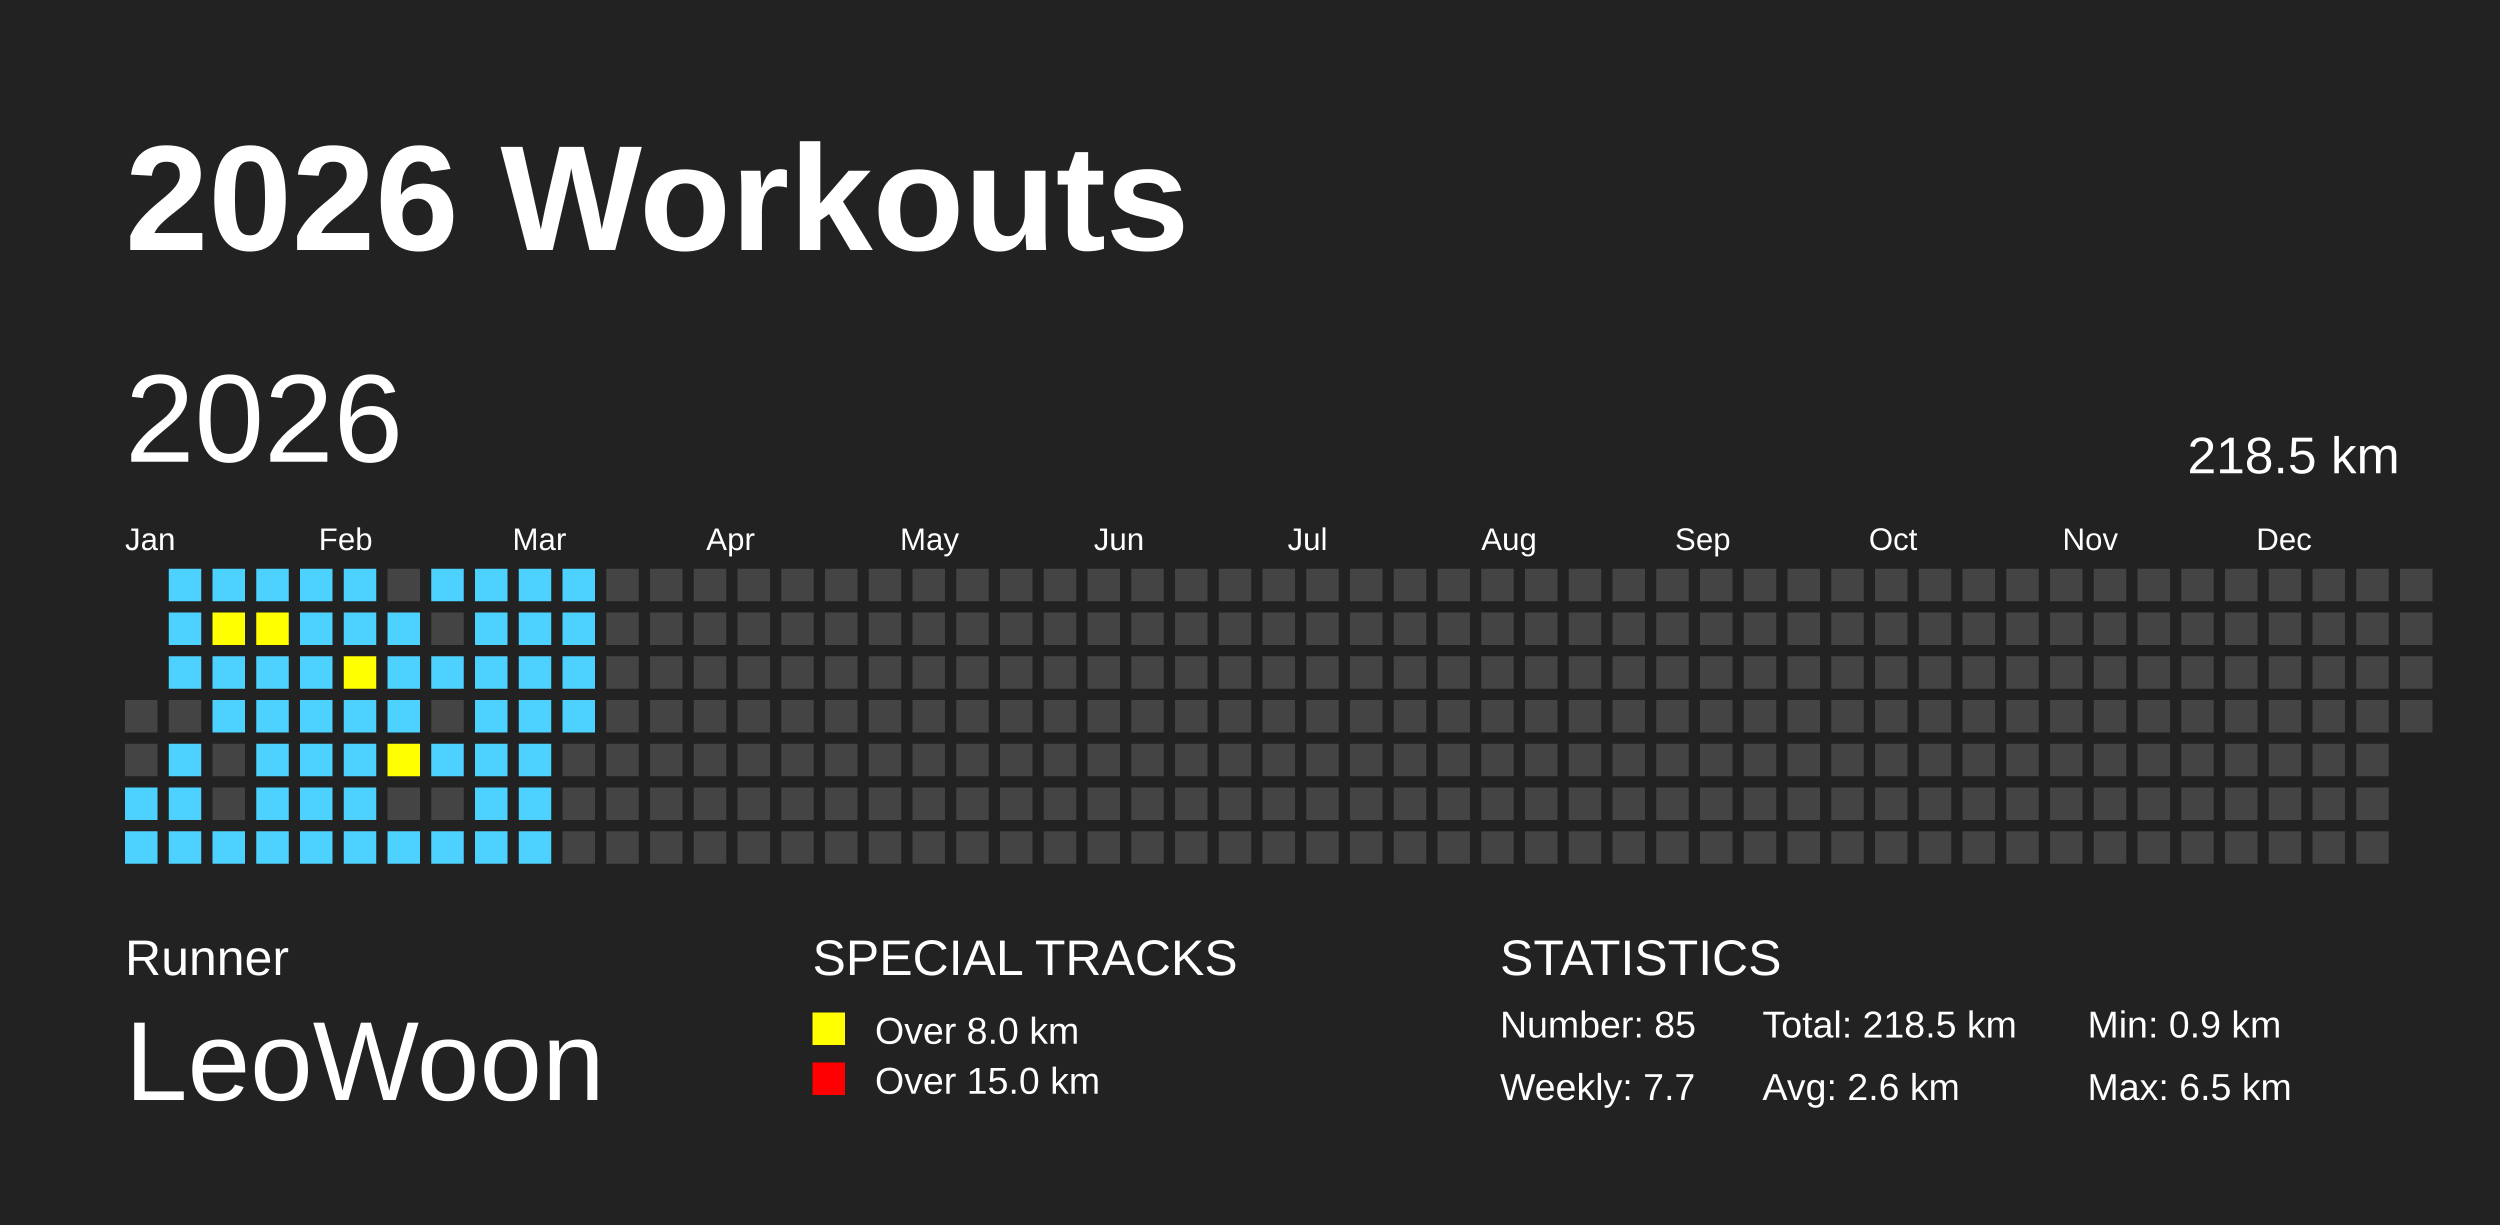
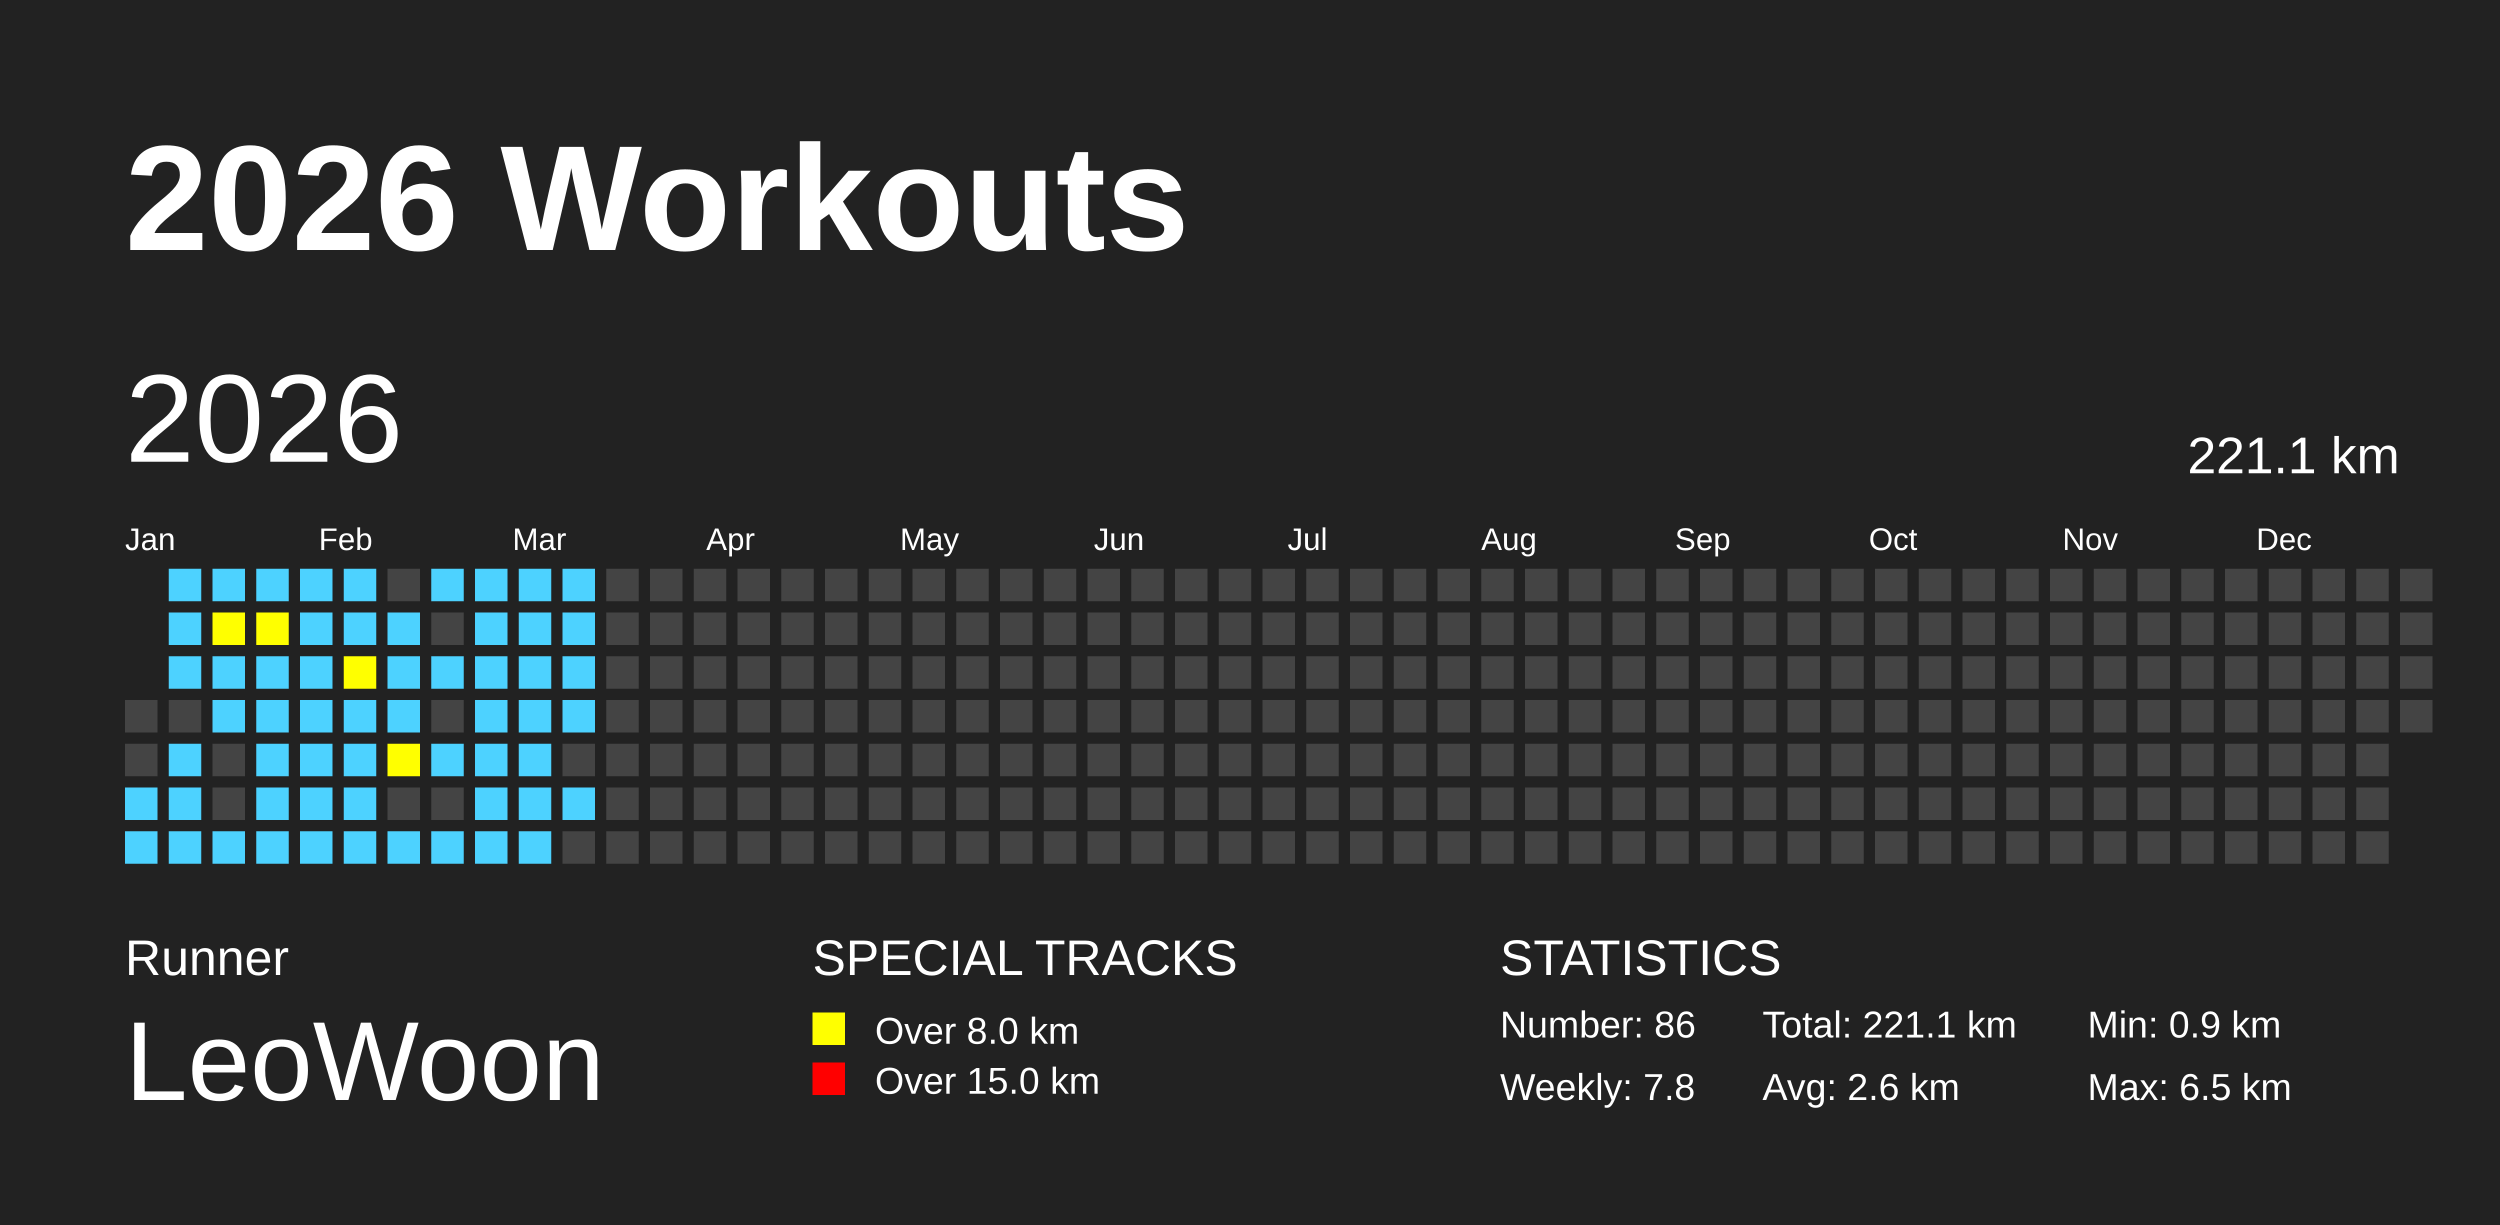
<svg xmlns="http://www.w3.org/2000/svg" baseProfile="full" height="98mm" version="1.1" viewBox="0,0,200,98" width="200mm">
  <defs />
  <rect fill="#222222" height="98" width="200" x="0" y="0" />
  <text fill="#FFFFFF" style="font-size:12px; font-family:Arial; font-weight:bold;" x="10" y="20">2026 Workouts</text>
  <text fill="#FFFFFF" style="font-size:4px; font-family:Arial" x="10" y="78">Runner</text>
  <text fill="#FFFFFF" style="font-size:9px; font-family:Arial" x="10" y="88">LeoWoon</text>
  <text fill="#FFFFFF" style="font-size:4px; font-family:Arial" x="65" y="78">SPECIAL TRACKS</text>
  <rect fill="yellow" height="2.6" width="2.6" x="65" y="81" />
  <text fill="#FFFFFF" style="font-size:3px; font-family:Arial" x="70" y="83.5">Over 8.0 km</text>
  <rect fill="red" height="2.6" width="2.6" x="65" y="85" />
  <text fill="#FFFFFF" style="font-size:3px; font-family:Arial" x="70" y="87.5">Over 15.0 km</text>
  <text fill="#FFFFFF" style="font-size:4px; font-family:Arial" x="120" y="78">STATISTICS</text>
-   <text fill="#FFFFFF" style="font-size:3px; font-family:Arial" x="120" y="83">Number: 85</text>
-   <text fill="#FFFFFF" style="font-size:3px; font-family:Arial" x="120" y="88">Weekly: 7.7</text>
-   <text fill="#FFFFFF" style="font-size:3px; font-family:Arial" x="141" y="83">Total: 218.5 km</text>
+   <text fill="#FFFFFF" style="font-size:3px; font-family:Arial" x="120" y="83">Number: 86</text>
+   <text fill="#FFFFFF" style="font-size:3px; font-family:Arial" x="120" y="88">Weekly: 7.8</text>
+   <text fill="#FFFFFF" style="font-size:3px; font-family:Arial" x="141" y="83">Total: 221.1 km</text>
  <text fill="#FFFFFF" style="font-size:3px; font-family:Arial" x="141" y="88">Avg: 2.6 km</text>
  <text fill="#FFFFFF" style="font-size:3px; font-family:Arial" x="167" y="83">Min: 0.9 km</text>
  <text fill="#FFFFFF" style="font-size:3px; font-family:Arial" x="167" y="88">Max: 6.5 km</text>
  <text dominant-baseline="hanging" fill="#FFFFFF" style="font-size:10.0px; font-family:Arial;" x="10" y="30">2026</text>
-   <text dominant-baseline="hanging" fill="#FFFFFF" style="font-size:4.125px; font-family:Arial;" x="175" y="35">218.5 km</text>
+   <text dominant-baseline="hanging" fill="#FFFFFF" style="font-size:4.125px; font-family:Arial;" x="175" y="35">221.1 km</text>
  <text fill="#FFFFFF" style="font-size:2.5px; font-family:Arial" x="10.0" y="44">Jan</text>
  <text fill="#FFFFFF" style="font-size:2.5px; font-family:Arial" x="25.5" y="44">Feb</text>
  <text fill="#FFFFFF" style="font-size:2.5px; font-family:Arial" x="41.0" y="44">Mar</text>
  <text fill="#FFFFFF" style="font-size:2.5px; font-family:Arial" x="56.5" y="44">Apr</text>
  <text fill="#FFFFFF" style="font-size:2.5px; font-family:Arial" x="72.0" y="44">May</text>
  <text fill="#FFFFFF" style="font-size:2.5px; font-family:Arial" x="87.5" y="44">Jun</text>
  <text fill="#FFFFFF" style="font-size:2.5px; font-family:Arial" x="103.0" y="44">Jul</text>
  <text fill="#FFFFFF" style="font-size:2.5px; font-family:Arial" x="118.5" y="44">Aug</text>
  <text fill="#FFFFFF" style="font-size:2.5px; font-family:Arial" x="134.0" y="44">Sep</text>
  <text fill="#FFFFFF" style="font-size:2.5px; font-family:Arial" x="149.5" y="44">Oct</text>
  <text fill="#FFFFFF" style="font-size:2.5px; font-family:Arial" x="165.0" y="44">Nov</text>
  <text fill="#FFFFFF" style="font-size:2.5px; font-family:Arial" x="180.5" y="44">Dec</text>
  <rect fill="#444444" height="2.6" width="2.6" x="10.0" y="56.0" />
  <rect fill="#444444" height="2.6" width="2.6" x="10.0" y="59.5" />
  <rect fill="#4DD2FF" height="2.6" width="2.6" x="10.0" y="63.0" />
  <rect fill="#4DD2FF" height="2.6" width="2.6" x="10.0" y="66.5" />
  <rect fill="#4DD2FF" height="2.6" width="2.6" x="13.5" y="45.5" />
  <rect fill="#4DD2FF" height="2.6" width="2.6" x="13.5" y="49.0" />
  <rect fill="#4DD2FF" height="2.6" width="2.6" x="13.5" y="52.5" />
  <rect fill="#444444" height="2.6" width="2.6" x="13.5" y="56.0" />
  <rect fill="#4DD2FF" height="2.6" width="2.6" x="13.5" y="59.5" />
  <rect fill="#4DD2FF" height="2.6" width="2.6" x="13.5" y="63.0" />
  <rect fill="#4DD2FF" height="2.6" width="2.6" x="13.5" y="66.5" />
  <rect fill="#4DD2FF" height="2.6" width="2.6" x="17.0" y="45.5" />
  <rect fill="yellow" height="2.6" width="2.6" x="17.0" y="49.0" />
  <rect fill="#4DD2FF" height="2.6" width="2.6" x="17.0" y="52.5" />
  <rect fill="#4DD2FF" height="2.6" width="2.6" x="17.0" y="56.0" />
  <rect fill="#444444" height="2.6" width="2.6" x="17.0" y="59.5" />
  <rect fill="#444444" height="2.6" width="2.6" x="17.0" y="63.0" />
  <rect fill="#4DD2FF" height="2.6" width="2.6" x="17.0" y="66.5" />
  <rect fill="#4DD2FF" height="2.6" width="2.6" x="20.5" y="45.5" />
  <rect fill="yellow" height="2.6" width="2.6" x="20.5" y="49.0" />
  <rect fill="#4DD2FF" height="2.6" width="2.6" x="20.5" y="52.5" />
  <rect fill="#4DD2FF" height="2.6" width="2.6" x="20.5" y="56.0" />
  <rect fill="#4DD2FF" height="2.6" width="2.6" x="20.5" y="59.5" />
  <rect fill="#4DD2FF" height="2.6" width="2.6" x="20.5" y="63.0" />
  <rect fill="#4DD2FF" height="2.6" width="2.6" x="20.5" y="66.5" />
  <rect fill="#4DD2FF" height="2.6" width="2.6" x="24.0" y="45.5" />
  <rect fill="#4DD2FF" height="2.6" width="2.6" x="24.0" y="49.0" />
  <rect fill="#4DD2FF" height="2.6" width="2.6" x="24.0" y="52.5" />
  <rect fill="#4DD2FF" height="2.6" width="2.6" x="24.0" y="56.0" />
  <rect fill="#4DD2FF" height="2.6" width="2.6" x="24.0" y="59.5" />
  <rect fill="#4DD2FF" height="2.6" width="2.6" x="24.0" y="63.0" />
  <rect fill="#4DD2FF" height="2.6" width="2.6" x="24.0" y="66.5" />
  <rect fill="#4DD2FF" height="2.6" width="2.6" x="27.5" y="45.5" />
  <rect fill="#4DD2FF" height="2.6" width="2.6" x="27.5" y="49.0" />
  <rect fill="yellow" height="2.6" width="2.6" x="27.5" y="52.5" />
  <rect fill="#4DD2FF" height="2.6" width="2.6" x="27.5" y="56.0" />
  <rect fill="#4DD2FF" height="2.6" width="2.6" x="27.5" y="59.5" />
  <rect fill="#4DD2FF" height="2.6" width="2.6" x="27.5" y="63.0" />
  <rect fill="#4DD2FF" height="2.6" width="2.6" x="27.5" y="66.5" />
  <rect fill="#444444" height="2.6" width="2.6" x="31.0" y="45.5" />
  <rect fill="#4DD2FF" height="2.6" width="2.6" x="31.0" y="49.0" />
  <rect fill="#4DD2FF" height="2.6" width="2.6" x="31.0" y="52.5" />
  <rect fill="#4DD2FF" height="2.6" width="2.6" x="31.0" y="56.0" />
  <rect fill="yellow" height="2.6" width="2.6" x="31.0" y="59.5" />
  <rect fill="#444444" height="2.6" width="2.6" x="31.0" y="63.0" />
  <rect fill="#4DD2FF" height="2.6" width="2.6" x="31.0" y="66.5" />
  <rect fill="#4DD2FF" height="2.6" width="2.6" x="34.5" y="45.5" />
  <rect fill="#444444" height="2.6" width="2.6" x="34.5" y="49.0" />
  <rect fill="#4DD2FF" height="2.6" width="2.6" x="34.5" y="52.5" />
  <rect fill="#444444" height="2.6" width="2.6" x="34.5" y="56.0" />
  <rect fill="#4DD2FF" height="2.6" width="2.6" x="34.5" y="59.5" />
  <rect fill="#444444" height="2.6" width="2.6" x="34.5" y="63.0" />
  <rect fill="#4DD2FF" height="2.6" width="2.6" x="34.5" y="66.5" />
  <rect fill="#4DD2FF" height="2.6" width="2.6" x="38.0" y="45.5" />
  <rect fill="#4DD2FF" height="2.6" width="2.6" x="38.0" y="49.0" />
  <rect fill="#4DD2FF" height="2.6" width="2.6" x="38.0" y="52.5" />
  <rect fill="#4DD2FF" height="2.6" width="2.6" x="38.0" y="56.0" />
  <rect fill="#4DD2FF" height="2.6" width="2.6" x="38.0" y="59.5" />
  <rect fill="#4DD2FF" height="2.6" width="2.6" x="38.0" y="63.0" />
  <rect fill="#4DD2FF" height="2.6" width="2.6" x="38.0" y="66.5" />
  <rect fill="#4DD2FF" height="2.6" width="2.6" x="41.5" y="45.5" />
  <rect fill="#4DD2FF" height="2.6" width="2.6" x="41.5" y="49.0" />
  <rect fill="#4DD2FF" height="2.6" width="2.6" x="41.5" y="52.5" />
  <rect fill="#4DD2FF" height="2.6" width="2.6" x="41.5" y="56.0" />
  <rect fill="#4DD2FF" height="2.6" width="2.6" x="41.5" y="59.5" />
  <rect fill="#4DD2FF" height="2.6" width="2.6" x="41.5" y="63.0" />
  <rect fill="#4DD2FF" height="2.6" width="2.6" x="41.5" y="66.5" />
  <rect fill="#4DD2FF" height="2.6" width="2.6" x="45.0" y="45.5" />
  <rect fill="#4DD2FF" height="2.6" width="2.6" x="45.0" y="49.0" />
  <rect fill="#4DD2FF" height="2.6" width="2.6" x="45.0" y="52.5" />
  <rect fill="#4DD2FF" height="2.6" width="2.6" x="45.0" y="56.0" />
  <rect fill="#444444" height="2.6" width="2.6" x="45.0" y="59.5" />
-   <rect fill="#444444" height="2.6" width="2.6" x="45.0" y="63.0" />
+   <rect fill="#4DD2FF" height="2.6" width="2.6" x="45.0" y="63.0" />
  <rect fill="#444444" height="2.6" width="2.6" x="45.0" y="66.5" />
  <rect fill="#444444" height="2.6" width="2.6" x="48.5" y="45.5" />
  <rect fill="#444444" height="2.6" width="2.6" x="48.5" y="49.0" />
  <rect fill="#444444" height="2.6" width="2.6" x="48.5" y="52.5" />
  <rect fill="#444444" height="2.6" width="2.6" x="48.5" y="56.0" />
  <rect fill="#444444" height="2.6" width="2.6" x="48.5" y="59.5" />
  <rect fill="#444444" height="2.6" width="2.6" x="48.5" y="63.0" />
  <rect fill="#444444" height="2.6" width="2.6" x="48.5" y="66.5" />
  <rect fill="#444444" height="2.6" width="2.6" x="52.0" y="45.5" />
  <rect fill="#444444" height="2.6" width="2.6" x="52.0" y="49.0" />
  <rect fill="#444444" height="2.6" width="2.6" x="52.0" y="52.5" />
  <rect fill="#444444" height="2.6" width="2.6" x="52.0" y="56.0" />
  <rect fill="#444444" height="2.6" width="2.6" x="52.0" y="59.5" />
  <rect fill="#444444" height="2.6" width="2.6" x="52.0" y="63.0" />
  <rect fill="#444444" height="2.6" width="2.6" x="52.0" y="66.5" />
  <rect fill="#444444" height="2.6" width="2.6" x="55.5" y="45.5" />
  <rect fill="#444444" height="2.6" width="2.6" x="55.5" y="49.0" />
  <rect fill="#444444" height="2.6" width="2.6" x="55.5" y="52.5" />
  <rect fill="#444444" height="2.6" width="2.6" x="55.5" y="56.0" />
  <rect fill="#444444" height="2.6" width="2.6" x="55.5" y="59.5" />
  <rect fill="#444444" height="2.6" width="2.6" x="55.5" y="63.0" />
  <rect fill="#444444" height="2.6" width="2.6" x="55.5" y="66.5" />
  <rect fill="#444444" height="2.6" width="2.6" x="59.0" y="45.5" />
  <rect fill="#444444" height="2.6" width="2.6" x="59.0" y="49.0" />
  <rect fill="#444444" height="2.6" width="2.6" x="59.0" y="52.5" />
  <rect fill="#444444" height="2.6" width="2.6" x="59.0" y="56.0" />
  <rect fill="#444444" height="2.6" width="2.6" x="59.0" y="59.5" />
  <rect fill="#444444" height="2.6" width="2.6" x="59.0" y="63.0" />
  <rect fill="#444444" height="2.6" width="2.6" x="59.0" y="66.5" />
  <rect fill="#444444" height="2.6" width="2.6" x="62.5" y="45.5" />
  <rect fill="#444444" height="2.6" width="2.6" x="62.5" y="49.0" />
  <rect fill="#444444" height="2.6" width="2.6" x="62.5" y="52.5" />
  <rect fill="#444444" height="2.6" width="2.6" x="62.5" y="56.0" />
  <rect fill="#444444" height="2.6" width="2.6" x="62.5" y="59.5" />
  <rect fill="#444444" height="2.6" width="2.6" x="62.5" y="63.0" />
  <rect fill="#444444" height="2.6" width="2.6" x="62.5" y="66.5" />
  <rect fill="#444444" height="2.6" width="2.6" x="66.0" y="45.5" />
  <rect fill="#444444" height="2.6" width="2.6" x="66.0" y="49.0" />
  <rect fill="#444444" height="2.6" width="2.6" x="66.0" y="52.5" />
  <rect fill="#444444" height="2.6" width="2.6" x="66.0" y="56.0" />
  <rect fill="#444444" height="2.6" width="2.6" x="66.0" y="59.5" />
  <rect fill="#444444" height="2.6" width="2.6" x="66.0" y="63.0" />
  <rect fill="#444444" height="2.6" width="2.6" x="66.0" y="66.5" />
  <rect fill="#444444" height="2.6" width="2.6" x="69.5" y="45.5" />
  <rect fill="#444444" height="2.6" width="2.6" x="69.5" y="49.0" />
  <rect fill="#444444" height="2.6" width="2.6" x="69.5" y="52.5" />
  <rect fill="#444444" height="2.6" width="2.6" x="69.5" y="56.0" />
  <rect fill="#444444" height="2.6" width="2.6" x="69.5" y="59.5" />
  <rect fill="#444444" height="2.6" width="2.6" x="69.5" y="63.0" />
  <rect fill="#444444" height="2.6" width="2.6" x="69.5" y="66.5" />
  <rect fill="#444444" height="2.6" width="2.6" x="73.0" y="45.5" />
  <rect fill="#444444" height="2.6" width="2.6" x="73.0" y="49.0" />
  <rect fill="#444444" height="2.6" width="2.6" x="73.0" y="52.5" />
  <rect fill="#444444" height="2.6" width="2.6" x="73.0" y="56.0" />
  <rect fill="#444444" height="2.6" width="2.6" x="73.0" y="59.5" />
  <rect fill="#444444" height="2.6" width="2.6" x="73.0" y="63.0" />
  <rect fill="#444444" height="2.6" width="2.6" x="73.0" y="66.5" />
  <rect fill="#444444" height="2.6" width="2.6" x="76.5" y="45.5" />
  <rect fill="#444444" height="2.6" width="2.6" x="76.5" y="49.0" />
  <rect fill="#444444" height="2.6" width="2.6" x="76.5" y="52.5" />
  <rect fill="#444444" height="2.6" width="2.6" x="76.5" y="56.0" />
  <rect fill="#444444" height="2.6" width="2.6" x="76.5" y="59.5" />
  <rect fill="#444444" height="2.6" width="2.6" x="76.5" y="63.0" />
  <rect fill="#444444" height="2.6" width="2.6" x="76.5" y="66.5" />
  <rect fill="#444444" height="2.6" width="2.6" x="80.0" y="45.5" />
  <rect fill="#444444" height="2.6" width="2.6" x="80.0" y="49.0" />
  <rect fill="#444444" height="2.6" width="2.6" x="80.0" y="52.5" />
  <rect fill="#444444" height="2.6" width="2.6" x="80.0" y="56.0" />
  <rect fill="#444444" height="2.6" width="2.6" x="80.0" y="59.5" />
  <rect fill="#444444" height="2.6" width="2.6" x="80.0" y="63.0" />
  <rect fill="#444444" height="2.6" width="2.6" x="80.0" y="66.5" />
  <rect fill="#444444" height="2.6" width="2.6" x="83.5" y="45.5" />
  <rect fill="#444444" height="2.6" width="2.6" x="83.5" y="49.0" />
  <rect fill="#444444" height="2.6" width="2.6" x="83.5" y="52.5" />
  <rect fill="#444444" height="2.6" width="2.6" x="83.5" y="56.0" />
  <rect fill="#444444" height="2.6" width="2.6" x="83.5" y="59.5" />
  <rect fill="#444444" height="2.6" width="2.6" x="83.5" y="63.0" />
  <rect fill="#444444" height="2.6" width="2.6" x="83.5" y="66.5" />
  <rect fill="#444444" height="2.6" width="2.6" x="87.0" y="45.5" />
  <rect fill="#444444" height="2.6" width="2.6" x="87.0" y="49.0" />
  <rect fill="#444444" height="2.6" width="2.6" x="87.0" y="52.5" />
  <rect fill="#444444" height="2.6" width="2.6" x="87.0" y="56.0" />
  <rect fill="#444444" height="2.6" width="2.6" x="87.0" y="59.5" />
  <rect fill="#444444" height="2.6" width="2.6" x="87.0" y="63.0" />
  <rect fill="#444444" height="2.6" width="2.6" x="87.0" y="66.5" />
  <rect fill="#444444" height="2.6" width="2.6" x="90.5" y="45.5" />
  <rect fill="#444444" height="2.6" width="2.6" x="90.5" y="49.0" />
  <rect fill="#444444" height="2.6" width="2.6" x="90.5" y="52.5" />
  <rect fill="#444444" height="2.6" width="2.6" x="90.5" y="56.0" />
  <rect fill="#444444" height="2.6" width="2.6" x="90.5" y="59.5" />
  <rect fill="#444444" height="2.6" width="2.6" x="90.5" y="63.0" />
  <rect fill="#444444" height="2.6" width="2.6" x="90.5" y="66.5" />
  <rect fill="#444444" height="2.6" width="2.6" x="94.0" y="45.5" />
  <rect fill="#444444" height="2.6" width="2.6" x="94.0" y="49.0" />
  <rect fill="#444444" height="2.6" width="2.6" x="94.0" y="52.5" />
  <rect fill="#444444" height="2.6" width="2.6" x="94.0" y="56.0" />
  <rect fill="#444444" height="2.6" width="2.6" x="94.0" y="59.5" />
  <rect fill="#444444" height="2.6" width="2.6" x="94.0" y="63.0" />
  <rect fill="#444444" height="2.6" width="2.6" x="94.0" y="66.5" />
  <rect fill="#444444" height="2.6" width="2.6" x="97.5" y="45.5" />
  <rect fill="#444444" height="2.6" width="2.6" x="97.5" y="49.0" />
  <rect fill="#444444" height="2.6" width="2.6" x="97.5" y="52.5" />
  <rect fill="#444444" height="2.6" width="2.6" x="97.5" y="56.0" />
  <rect fill="#444444" height="2.6" width="2.6" x="97.5" y="59.5" />
  <rect fill="#444444" height="2.6" width="2.6" x="97.5" y="63.0" />
  <rect fill="#444444" height="2.6" width="2.6" x="97.5" y="66.5" />
  <rect fill="#444444" height="2.6" width="2.6" x="101.0" y="45.5" />
  <rect fill="#444444" height="2.6" width="2.6" x="101.0" y="49.0" />
  <rect fill="#444444" height="2.6" width="2.6" x="101.0" y="52.5" />
  <rect fill="#444444" height="2.6" width="2.6" x="101.0" y="56.0" />
  <rect fill="#444444" height="2.6" width="2.6" x="101.0" y="59.5" />
  <rect fill="#444444" height="2.6" width="2.6" x="101.0" y="63.0" />
  <rect fill="#444444" height="2.6" width="2.6" x="101.0" y="66.5" />
  <rect fill="#444444" height="2.6" width="2.6" x="104.5" y="45.5" />
  <rect fill="#444444" height="2.6" width="2.6" x="104.5" y="49.0" />
  <rect fill="#444444" height="2.6" width="2.6" x="104.5" y="52.5" />
  <rect fill="#444444" height="2.6" width="2.6" x="104.5" y="56.0" />
  <rect fill="#444444" height="2.6" width="2.6" x="104.5" y="59.5" />
  <rect fill="#444444" height="2.6" width="2.6" x="104.5" y="63.0" />
  <rect fill="#444444" height="2.6" width="2.6" x="104.5" y="66.5" />
  <rect fill="#444444" height="2.6" width="2.6" x="108.0" y="45.5" />
  <rect fill="#444444" height="2.6" width="2.6" x="108.0" y="49.0" />
  <rect fill="#444444" height="2.6" width="2.6" x="108.0" y="52.5" />
  <rect fill="#444444" height="2.6" width="2.6" x="108.0" y="56.0" />
  <rect fill="#444444" height="2.6" width="2.6" x="108.0" y="59.5" />
  <rect fill="#444444" height="2.6" width="2.6" x="108.0" y="63.0" />
  <rect fill="#444444" height="2.6" width="2.6" x="108.0" y="66.5" />
  <rect fill="#444444" height="2.6" width="2.6" x="111.5" y="45.5" />
  <rect fill="#444444" height="2.6" width="2.6" x="111.5" y="49.0" />
  <rect fill="#444444" height="2.6" width="2.6" x="111.5" y="52.5" />
  <rect fill="#444444" height="2.6" width="2.6" x="111.5" y="56.0" />
  <rect fill="#444444" height="2.6" width="2.6" x="111.5" y="59.5" />
  <rect fill="#444444" height="2.6" width="2.6" x="111.5" y="63.0" />
  <rect fill="#444444" height="2.6" width="2.6" x="111.5" y="66.5" />
  <rect fill="#444444" height="2.6" width="2.6" x="115.0" y="45.5" />
  <rect fill="#444444" height="2.6" width="2.6" x="115.0" y="49.0" />
  <rect fill="#444444" height="2.6" width="2.6" x="115.0" y="52.5" />
  <rect fill="#444444" height="2.6" width="2.6" x="115.0" y="56.0" />
  <rect fill="#444444" height="2.6" width="2.6" x="115.0" y="59.5" />
  <rect fill="#444444" height="2.6" width="2.6" x="115.0" y="63.0" />
  <rect fill="#444444" height="2.6" width="2.6" x="115.0" y="66.5" />
  <rect fill="#444444" height="2.6" width="2.6" x="118.5" y="45.5" />
  <rect fill="#444444" height="2.6" width="2.6" x="118.5" y="49.0" />
  <rect fill="#444444" height="2.6" width="2.6" x="118.5" y="52.5" />
  <rect fill="#444444" height="2.6" width="2.6" x="118.5" y="56.0" />
  <rect fill="#444444" height="2.6" width="2.6" x="118.5" y="59.5" />
  <rect fill="#444444" height="2.6" width="2.6" x="118.5" y="63.0" />
  <rect fill="#444444" height="2.6" width="2.6" x="118.5" y="66.5" />
  <rect fill="#444444" height="2.6" width="2.6" x="122.0" y="45.5" />
  <rect fill="#444444" height="2.6" width="2.6" x="122.0" y="49.0" />
  <rect fill="#444444" height="2.6" width="2.6" x="122.0" y="52.5" />
  <rect fill="#444444" height="2.6" width="2.6" x="122.0" y="56.0" />
  <rect fill="#444444" height="2.6" width="2.6" x="122.0" y="59.5" />
  <rect fill="#444444" height="2.6" width="2.6" x="122.0" y="63.0" />
  <rect fill="#444444" height="2.6" width="2.6" x="122.0" y="66.5" />
  <rect fill="#444444" height="2.6" width="2.6" x="125.5" y="45.5" />
  <rect fill="#444444" height="2.6" width="2.6" x="125.5" y="49.0" />
  <rect fill="#444444" height="2.6" width="2.6" x="125.5" y="52.5" />
  <rect fill="#444444" height="2.6" width="2.6" x="125.5" y="56.0" />
  <rect fill="#444444" height="2.6" width="2.6" x="125.5" y="59.5" />
  <rect fill="#444444" height="2.6" width="2.6" x="125.5" y="63.0" />
  <rect fill="#444444" height="2.6" width="2.6" x="125.5" y="66.5" />
  <rect fill="#444444" height="2.6" width="2.6" x="129.0" y="45.5" />
  <rect fill="#444444" height="2.6" width="2.6" x="129.0" y="49.0" />
  <rect fill="#444444" height="2.6" width="2.6" x="129.0" y="52.5" />
  <rect fill="#444444" height="2.6" width="2.6" x="129.0" y="56.0" />
  <rect fill="#444444" height="2.6" width="2.6" x="129.0" y="59.5" />
  <rect fill="#444444" height="2.6" width="2.6" x="129.0" y="63.0" />
  <rect fill="#444444" height="2.6" width="2.6" x="129.0" y="66.5" />
  <rect fill="#444444" height="2.6" width="2.6" x="132.5" y="45.5" />
  <rect fill="#444444" height="2.6" width="2.6" x="132.5" y="49.0" />
  <rect fill="#444444" height="2.6" width="2.6" x="132.5" y="52.5" />
  <rect fill="#444444" height="2.6" width="2.6" x="132.5" y="56.0" />
  <rect fill="#444444" height="2.6" width="2.6" x="132.5" y="59.5" />
  <rect fill="#444444" height="2.6" width="2.6" x="132.5" y="63.0" />
  <rect fill="#444444" height="2.6" width="2.6" x="132.5" y="66.5" />
  <rect fill="#444444" height="2.6" width="2.6" x="136.0" y="45.5" />
  <rect fill="#444444" height="2.6" width="2.6" x="136.0" y="49.0" />
  <rect fill="#444444" height="2.6" width="2.6" x="136.0" y="52.5" />
  <rect fill="#444444" height="2.6" width="2.6" x="136.0" y="56.0" />
  <rect fill="#444444" height="2.6" width="2.6" x="136.0" y="59.5" />
  <rect fill="#444444" height="2.6" width="2.6" x="136.0" y="63.0" />
  <rect fill="#444444" height="2.6" width="2.6" x="136.0" y="66.5" />
  <rect fill="#444444" height="2.6" width="2.6" x="139.5" y="45.5" />
  <rect fill="#444444" height="2.6" width="2.6" x="139.5" y="49.0" />
  <rect fill="#444444" height="2.6" width="2.6" x="139.5" y="52.5" />
  <rect fill="#444444" height="2.6" width="2.6" x="139.5" y="56.0" />
  <rect fill="#444444" height="2.6" width="2.6" x="139.5" y="59.5" />
  <rect fill="#444444" height="2.6" width="2.6" x="139.5" y="63.0" />
  <rect fill="#444444" height="2.6" width="2.6" x="139.5" y="66.5" />
  <rect fill="#444444" height="2.6" width="2.6" x="143.0" y="45.5" />
  <rect fill="#444444" height="2.6" width="2.6" x="143.0" y="49.0" />
  <rect fill="#444444" height="2.6" width="2.6" x="143.0" y="52.5" />
  <rect fill="#444444" height="2.6" width="2.6" x="143.0" y="56.0" />
  <rect fill="#444444" height="2.6" width="2.6" x="143.0" y="59.5" />
  <rect fill="#444444" height="2.6" width="2.6" x="143.0" y="63.0" />
  <rect fill="#444444" height="2.6" width="2.6" x="143.0" y="66.5" />
  <rect fill="#444444" height="2.6" width="2.6" x="146.5" y="45.5" />
  <rect fill="#444444" height="2.6" width="2.6" x="146.5" y="49.0" />
  <rect fill="#444444" height="2.6" width="2.6" x="146.5" y="52.5" />
  <rect fill="#444444" height="2.6" width="2.6" x="146.5" y="56.0" />
  <rect fill="#444444" height="2.6" width="2.6" x="146.5" y="59.5" />
  <rect fill="#444444" height="2.6" width="2.6" x="146.5" y="63.0" />
  <rect fill="#444444" height="2.6" width="2.6" x="146.5" y="66.5" />
  <rect fill="#444444" height="2.6" width="2.6" x="150.0" y="45.5" />
  <rect fill="#444444" height="2.6" width="2.6" x="150.0" y="49.0" />
  <rect fill="#444444" height="2.6" width="2.6" x="150.0" y="52.5" />
  <rect fill="#444444" height="2.6" width="2.6" x="150.0" y="56.0" />
  <rect fill="#444444" height="2.6" width="2.6" x="150.0" y="59.5" />
  <rect fill="#444444" height="2.6" width="2.6" x="150.0" y="63.0" />
  <rect fill="#444444" height="2.6" width="2.6" x="150.0" y="66.5" />
  <rect fill="#444444" height="2.6" width="2.6" x="153.5" y="45.5" />
  <rect fill="#444444" height="2.6" width="2.6" x="153.5" y="49.0" />
  <rect fill="#444444" height="2.6" width="2.6" x="153.5" y="52.5" />
  <rect fill="#444444" height="2.6" width="2.6" x="153.5" y="56.0" />
  <rect fill="#444444" height="2.6" width="2.6" x="153.5" y="59.5" />
  <rect fill="#444444" height="2.6" width="2.6" x="153.5" y="63.0" />
  <rect fill="#444444" height="2.6" width="2.6" x="153.5" y="66.5" />
  <rect fill="#444444" height="2.6" width="2.6" x="157.0" y="45.5" />
  <rect fill="#444444" height="2.6" width="2.6" x="157.0" y="49.0" />
  <rect fill="#444444" height="2.6" width="2.6" x="157.0" y="52.5" />
  <rect fill="#444444" height="2.6" width="2.6" x="157.0" y="56.0" />
  <rect fill="#444444" height="2.6" width="2.6" x="157.0" y="59.5" />
  <rect fill="#444444" height="2.6" width="2.6" x="157.0" y="63.0" />
  <rect fill="#444444" height="2.6" width="2.6" x="157.0" y="66.5" />
  <rect fill="#444444" height="2.6" width="2.6" x="160.5" y="45.5" />
  <rect fill="#444444" height="2.6" width="2.6" x="160.5" y="49.0" />
  <rect fill="#444444" height="2.6" width="2.6" x="160.5" y="52.5" />
  <rect fill="#444444" height="2.6" width="2.6" x="160.5" y="56.0" />
  <rect fill="#444444" height="2.6" width="2.6" x="160.5" y="59.5" />
  <rect fill="#444444" height="2.6" width="2.6" x="160.5" y="63.0" />
  <rect fill="#444444" height="2.6" width="2.6" x="160.5" y="66.5" />
  <rect fill="#444444" height="2.6" width="2.6" x="164.0" y="45.5" />
  <rect fill="#444444" height="2.6" width="2.6" x="164.0" y="49.0" />
  <rect fill="#444444" height="2.6" width="2.6" x="164.0" y="52.5" />
  <rect fill="#444444" height="2.6" width="2.6" x="164.0" y="56.0" />
  <rect fill="#444444" height="2.6" width="2.6" x="164.0" y="59.5" />
  <rect fill="#444444" height="2.6" width="2.6" x="164.0" y="63.0" />
  <rect fill="#444444" height="2.6" width="2.6" x="164.0" y="66.5" />
  <rect fill="#444444" height="2.6" width="2.6" x="167.5" y="45.5" />
  <rect fill="#444444" height="2.6" width="2.6" x="167.5" y="49.0" />
  <rect fill="#444444" height="2.6" width="2.6" x="167.5" y="52.5" />
  <rect fill="#444444" height="2.6" width="2.6" x="167.5" y="56.0" />
  <rect fill="#444444" height="2.6" width="2.6" x="167.5" y="59.5" />
  <rect fill="#444444" height="2.6" width="2.6" x="167.5" y="63.0" />
  <rect fill="#444444" height="2.6" width="2.6" x="167.5" y="66.5" />
  <rect fill="#444444" height="2.6" width="2.6" x="171.0" y="45.5" />
  <rect fill="#444444" height="2.6" width="2.6" x="171.0" y="49.0" />
  <rect fill="#444444" height="2.6" width="2.6" x="171.0" y="52.5" />
  <rect fill="#444444" height="2.6" width="2.6" x="171.0" y="56.0" />
  <rect fill="#444444" height="2.6" width="2.6" x="171.0" y="59.5" />
  <rect fill="#444444" height="2.6" width="2.6" x="171.0" y="63.0" />
  <rect fill="#444444" height="2.6" width="2.6" x="171.0" y="66.5" />
  <rect fill="#444444" height="2.6" width="2.6" x="174.5" y="45.5" />
  <rect fill="#444444" height="2.6" width="2.6" x="174.5" y="49.0" />
  <rect fill="#444444" height="2.6" width="2.6" x="174.5" y="52.5" />
  <rect fill="#444444" height="2.6" width="2.6" x="174.5" y="56.0" />
  <rect fill="#444444" height="2.6" width="2.6" x="174.5" y="59.5" />
  <rect fill="#444444" height="2.6" width="2.6" x="174.5" y="63.0" />
  <rect fill="#444444" height="2.6" width="2.6" x="174.5" y="66.5" />
  <rect fill="#444444" height="2.6" width="2.6" x="178.0" y="45.5" />
  <rect fill="#444444" height="2.6" width="2.6" x="178.0" y="49.0" />
  <rect fill="#444444" height="2.6" width="2.6" x="178.0" y="52.5" />
  <rect fill="#444444" height="2.6" width="2.6" x="178.0" y="56.0" />
  <rect fill="#444444" height="2.6" width="2.6" x="178.0" y="59.5" />
  <rect fill="#444444" height="2.6" width="2.6" x="178.0" y="63.0" />
  <rect fill="#444444" height="2.6" width="2.6" x="178.0" y="66.5" />
  <rect fill="#444444" height="2.6" width="2.6" x="181.5" y="45.5" />
  <rect fill="#444444" height="2.6" width="2.6" x="181.5" y="49.0" />
  <rect fill="#444444" height="2.6" width="2.6" x="181.5" y="52.5" />
  <rect fill="#444444" height="2.6" width="2.6" x="181.5" y="56.0" />
  <rect fill="#444444" height="2.6" width="2.6" x="181.5" y="59.5" />
  <rect fill="#444444" height="2.6" width="2.6" x="181.5" y="63.0" />
  <rect fill="#444444" height="2.6" width="2.6" x="181.5" y="66.5" />
  <rect fill="#444444" height="2.6" width="2.6" x="185.0" y="45.5" />
  <rect fill="#444444" height="2.6" width="2.6" x="185.0" y="49.0" />
  <rect fill="#444444" height="2.6" width="2.6" x="185.0" y="52.5" />
  <rect fill="#444444" height="2.6" width="2.6" x="185.0" y="56.0" />
  <rect fill="#444444" height="2.6" width="2.6" x="185.0" y="59.5" />
  <rect fill="#444444" height="2.6" width="2.6" x="185.0" y="63.0" />
  <rect fill="#444444" height="2.6" width="2.6" x="185.0" y="66.5" />
  <rect fill="#444444" height="2.6" width="2.6" x="188.5" y="45.5" />
  <rect fill="#444444" height="2.6" width="2.6" x="188.5" y="49.0" />
  <rect fill="#444444" height="2.6" width="2.6" x="188.5" y="52.5" />
  <rect fill="#444444" height="2.6" width="2.6" x="188.5" y="56.0" />
  <rect fill="#444444" height="2.6" width="2.6" x="188.5" y="59.5" />
  <rect fill="#444444" height="2.6" width="2.6" x="188.5" y="63.0" />
  <rect fill="#444444" height="2.6" width="2.6" x="188.5" y="66.5" />
  <rect fill="#444444" height="2.6" width="2.6" x="192.0" y="45.5" />
  <rect fill="#444444" height="2.6" width="2.6" x="192.0" y="49.0" />
  <rect fill="#444444" height="2.6" width="2.6" x="192.0" y="52.5" />
  <rect fill="#444444" height="2.6" width="2.6" x="192.0" y="56.0" />
</svg>
